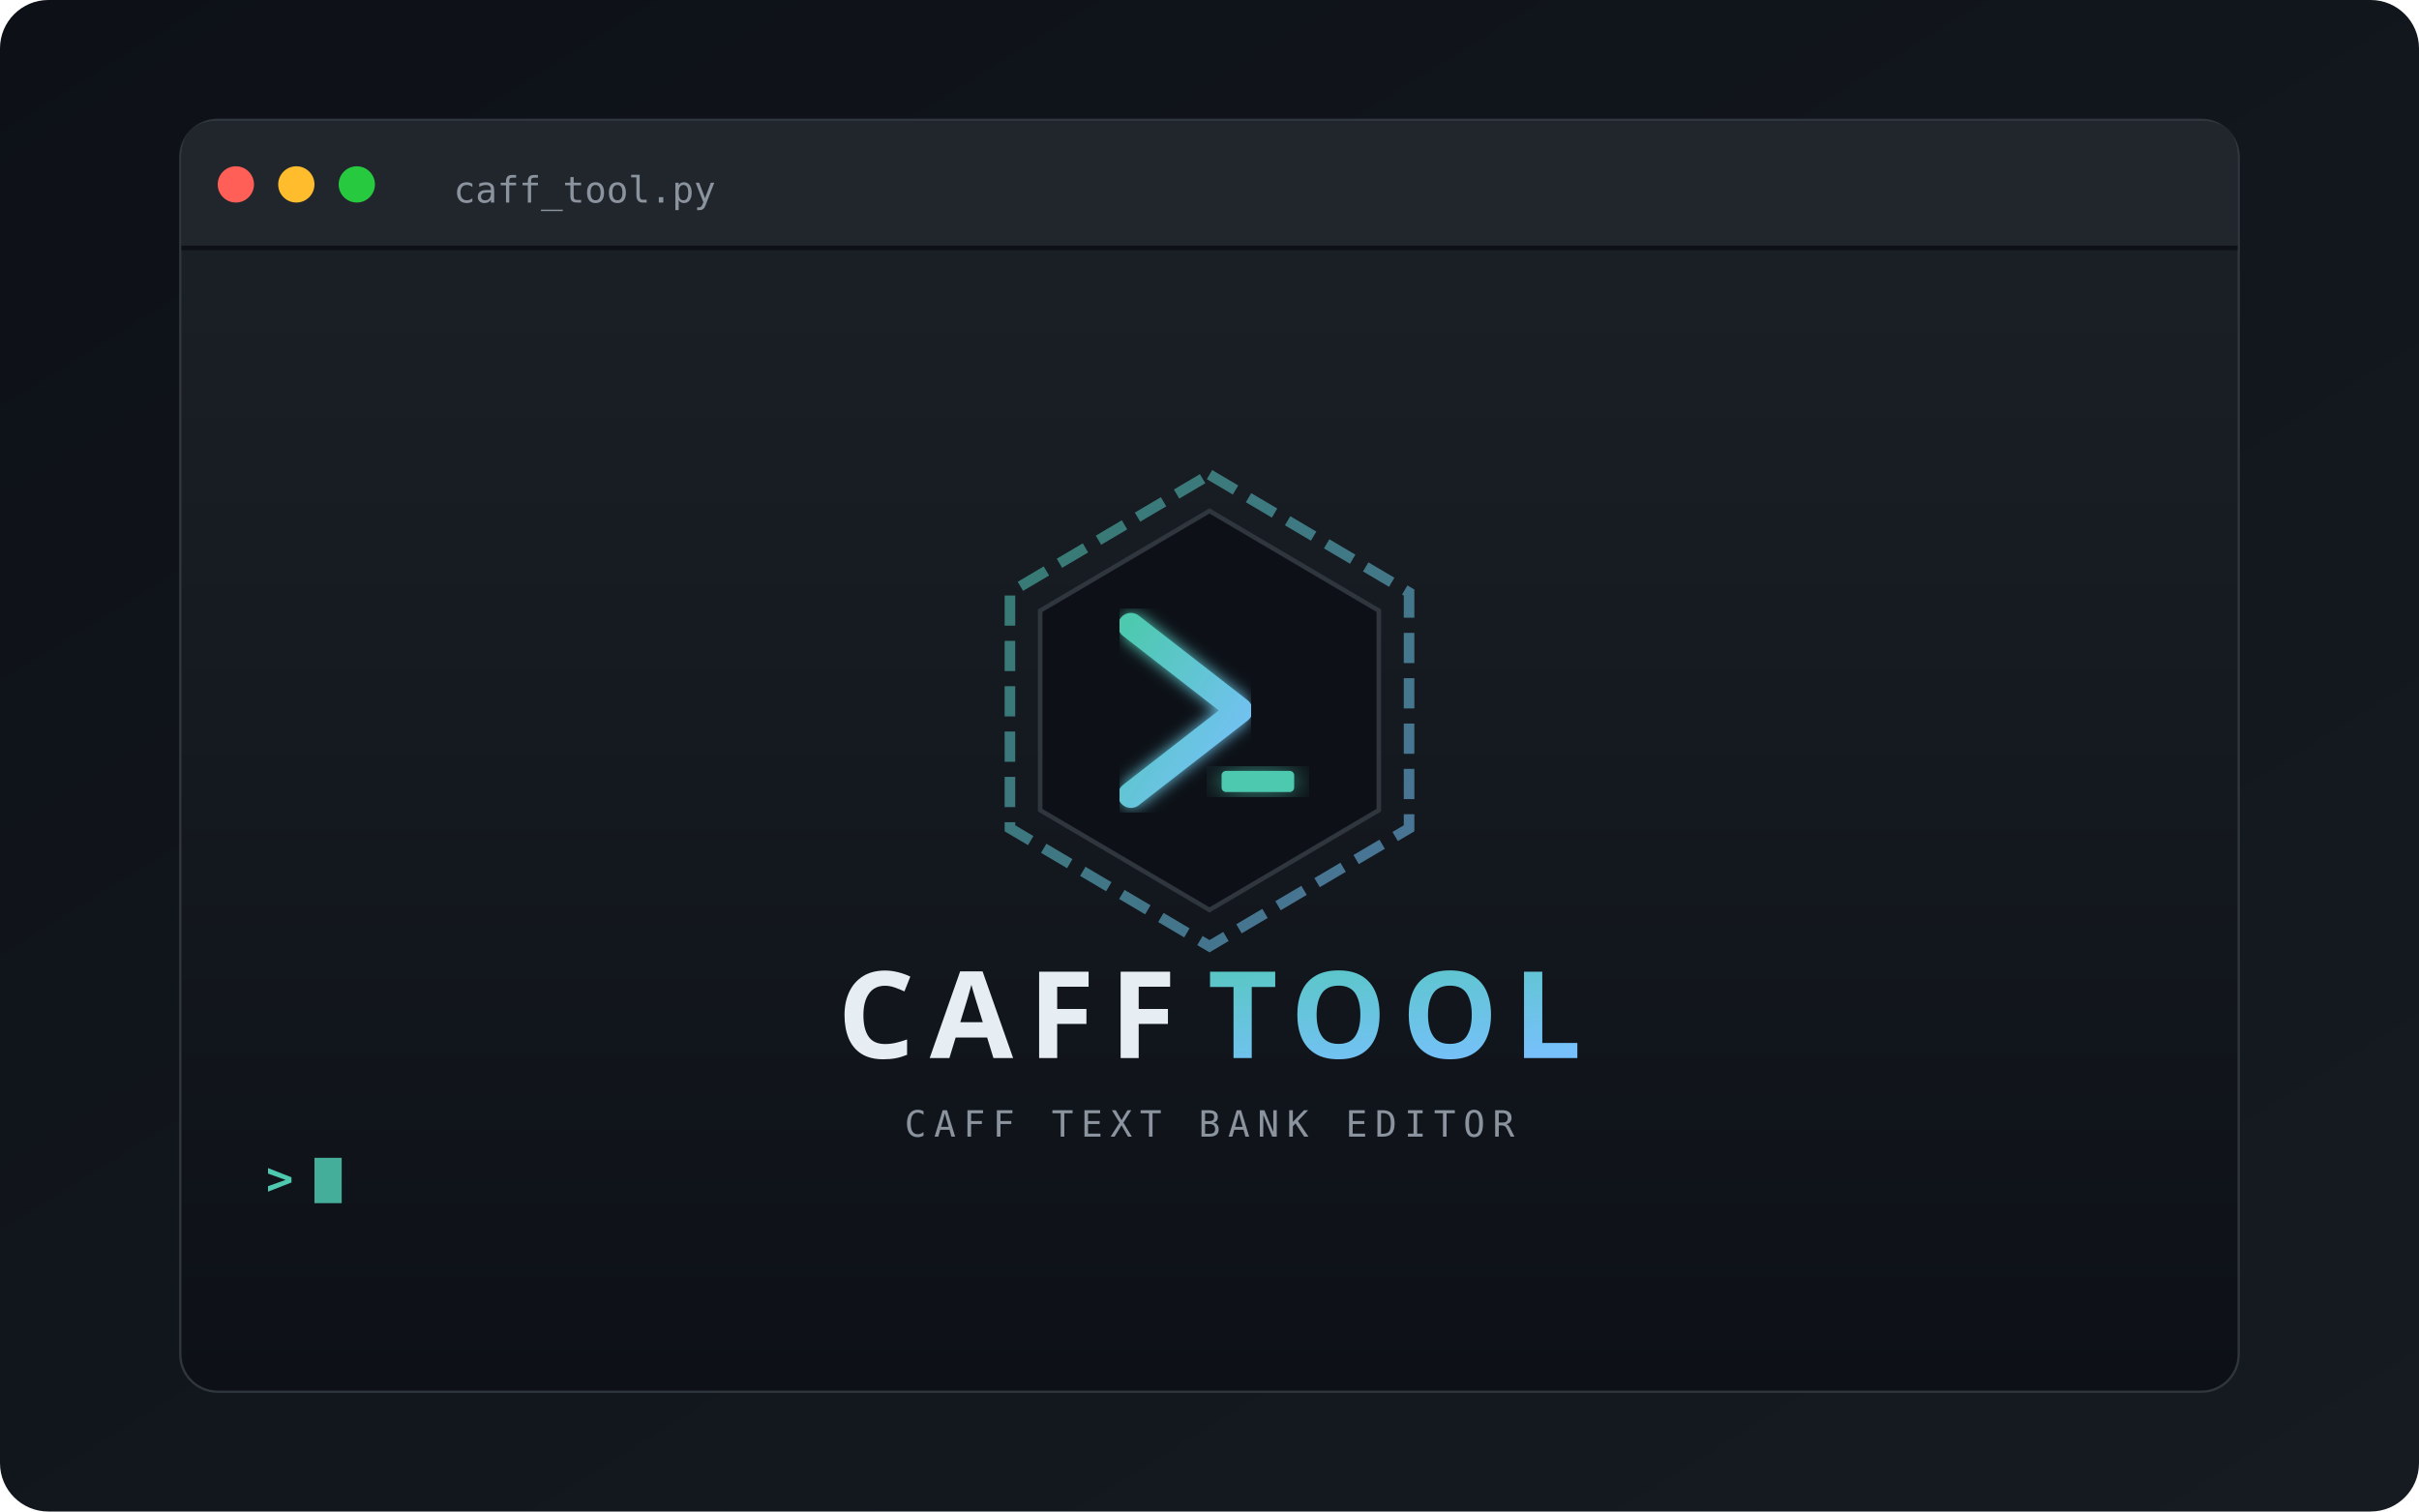
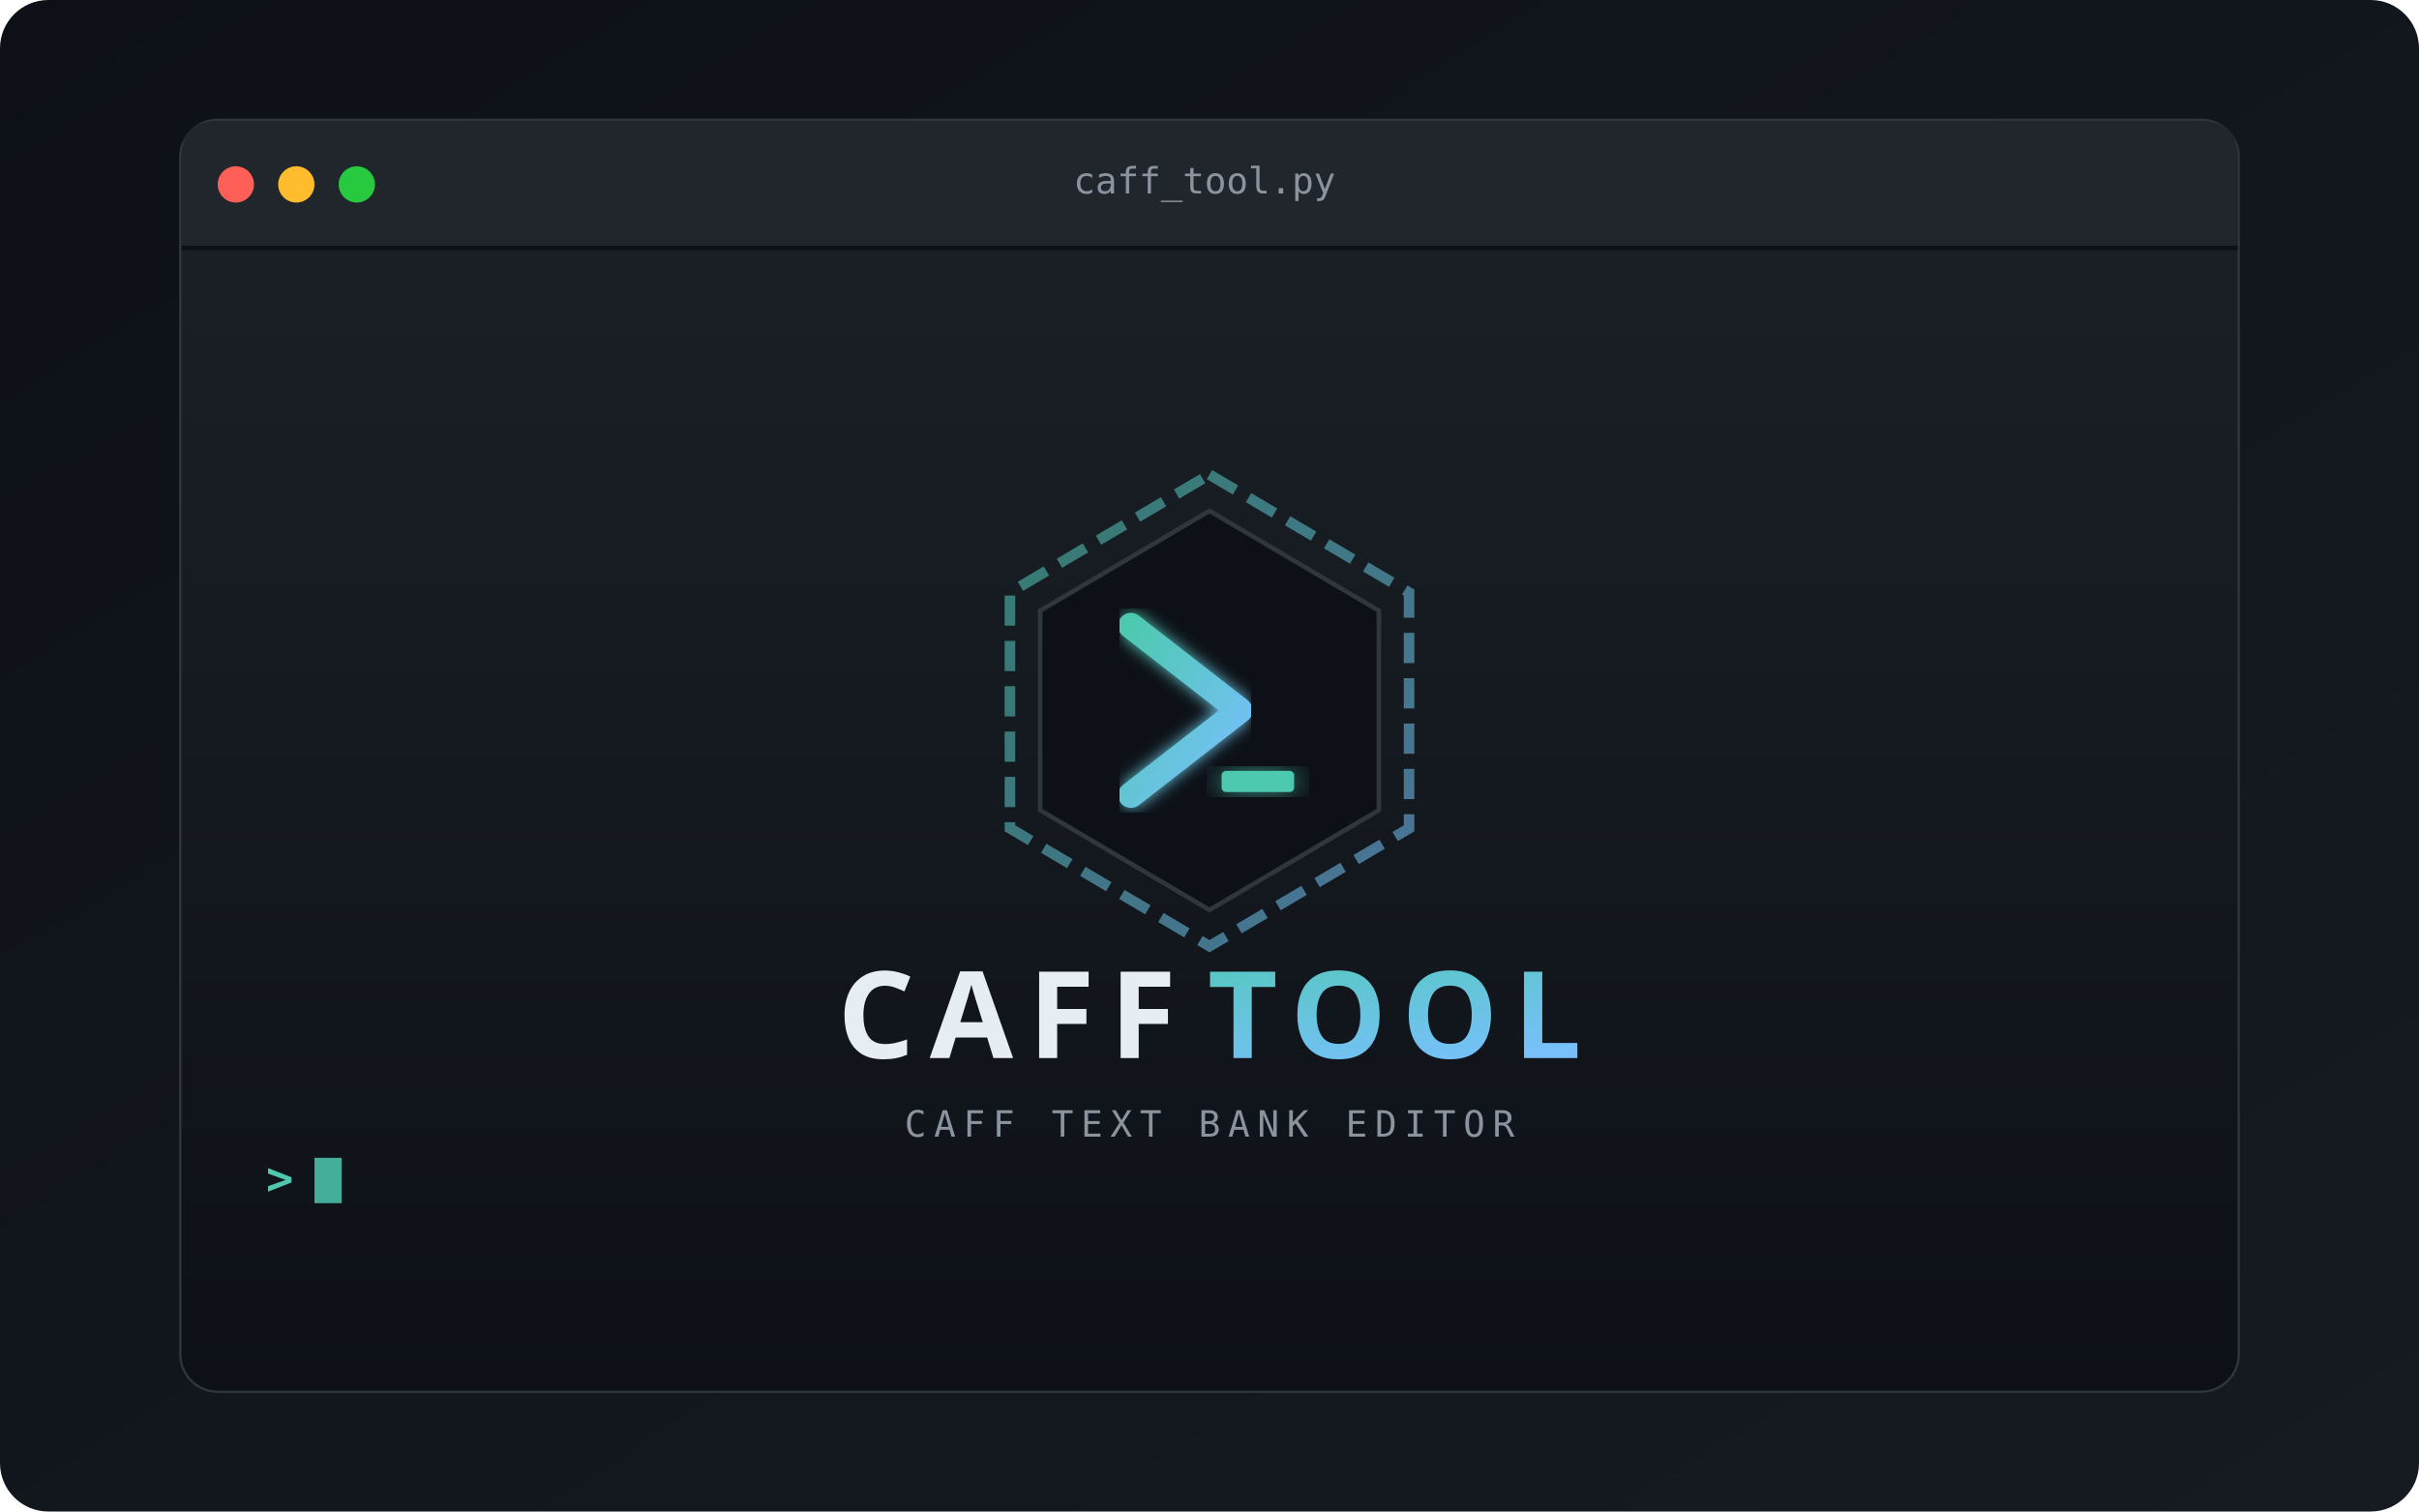
<svg xmlns="http://www.w3.org/2000/svg" viewBox="0 0 800 500" width="100%" height="100%">
  <defs>
    <linearGradient id="bgGradient" x1="0%" y1="0%" x2="100%" y2="100%">
      <stop offset="0%" stop-color="#0d1117" />
      <stop offset="100%" stop-color="#161b22" />
    </linearGradient>
    <linearGradient id="windowBg" x1="0%" y1="0%" x2="0%" y2="100%">
      <stop offset="0%" stop-color="#1c2128" />
      <stop offset="100%" stop-color="#0d1117" />
    </linearGradient>
    <linearGradient id="accentGradient" x1="0%" y1="0%" x2="100%" y2="100%">
      <stop offset="0%" stop-color="#4ec9b0" />
      <stop offset="100%" stop-color="#79c0ff" />
    </linearGradient>
    <filter id="neonGlow" x="-20%" y="-20%" width="140%" height="140%">
      <feGaussianBlur stdDeviation="5" result="blur" />
      <feComposite in="SourceGraphic" in2="blur" operator="over" />
    </filter>
    <filter id="subtleGlow" x="-10%" y="-10%" width="120%" height="120%">
      <feGaussianBlur stdDeviation="2.5" result="blur" />
      <feComposite in="SourceGraphic" in2="blur" operator="over" />
    </filter>
  </defs>
  <rect width="100%" height="100%" fill="url(#bgGradient)" rx="16" />
  <g transform="translate(60, 40)">
    <rect width="680" height="420" rx="12" fill="none" stroke="#30363d" stroke-width="1.5" />
    <rect width="680" height="420" rx="12" fill="url(#windowBg)" />
    <path d="M 0,12 Q 0,0 12,0 L 668,0 Q 680,0 680,12 L 680,42 L 0,42 Z" fill="#21262d" />
    <line x1="0" y1="42" x2="680" y2="42" stroke="#0d1117" stroke-width="1.5" />
    <g transform="translate(18, 21)">
      <circle cx="0" cy="0" r="6" fill="#ff5f56" />
      <circle cx="20" cy="0" r="6" fill="#ffbd2e" />
      <circle cx="40" cy="0" r="6" fill="#27c93f" />
    </g>
-     <text x="90" y="27" fill="#8b949e" font-family="'Fira Code', 'Cascadia Code', 'Consolas', monospace" font-size="12" font-weight="500">
+     <text x="295" y="24" fill="#8b949e" font-family="'Fira Code', 'Cascadia Code', 'Consolas', monospace" font-size="12" font-weight="500">
      caff_tool.py
    </text>
    <g transform="translate(340, 195)">
      <polygon points="0,-78 66,-39 66,39 0,78 -66,39 -66,-39" fill="none" stroke="url(#accentGradient)" stroke-width="3.5" stroke-dasharray="10 5" opacity="0.55" />
      <polygon points="0,-66 56,-33 56,33 0,66 -56,33 -56,-33" fill="#0d1117" stroke="#30363d" stroke-width="1.5" />
      <path d="M -26,-28 L 10,0 L -26,28" fill="none" stroke="url(#accentGradient)" stroke-width="8.5" stroke-linecap="round" stroke-linejoin="round" filter="url(#subtleGlow)" />
      <rect x="4" y="20" width="24" height="7" rx="1.5" fill="#4ec9b0" filter="url(#neonGlow)" />
    </g>
    <g transform="translate(340, 310)">
      <text x="0" y="0" text-anchor="middle" font-family="'Segoe UI', system-ui, -apple-system, sans-serif" font-weight="800" font-size="40" letter-spacing="5">
        <tspan fill="#e6edf3">CAFF </tspan>
        <tspan fill="url(#accentGradient)">TOOL</tspan>
      </text>
      <text x="0" y="26" text-anchor="middle" font-family="'Fira Code', 'Cascadia Code', monospace" font-weight="500" font-size="12" fill="#8b949e" letter-spacing="2.5">
        CAFF TEXT BANK EDITOR
      </text>
    </g>
    <g transform="translate(28, 355)">
      <text x="0" y="0" fill="#4ec9b0" font-family="'Fira Code', monospace" font-weight="600" font-size="15">&gt;</text>
      <rect x="16" y="-12" width="9" height="15" fill="#4ec9b0" opacity="0.85">
        <animate attributeName="opacity" values="1;0;1" dur="1.05s" repeatCount="indefinite" />
      </rect>
    </g>
  </g>
</svg>
